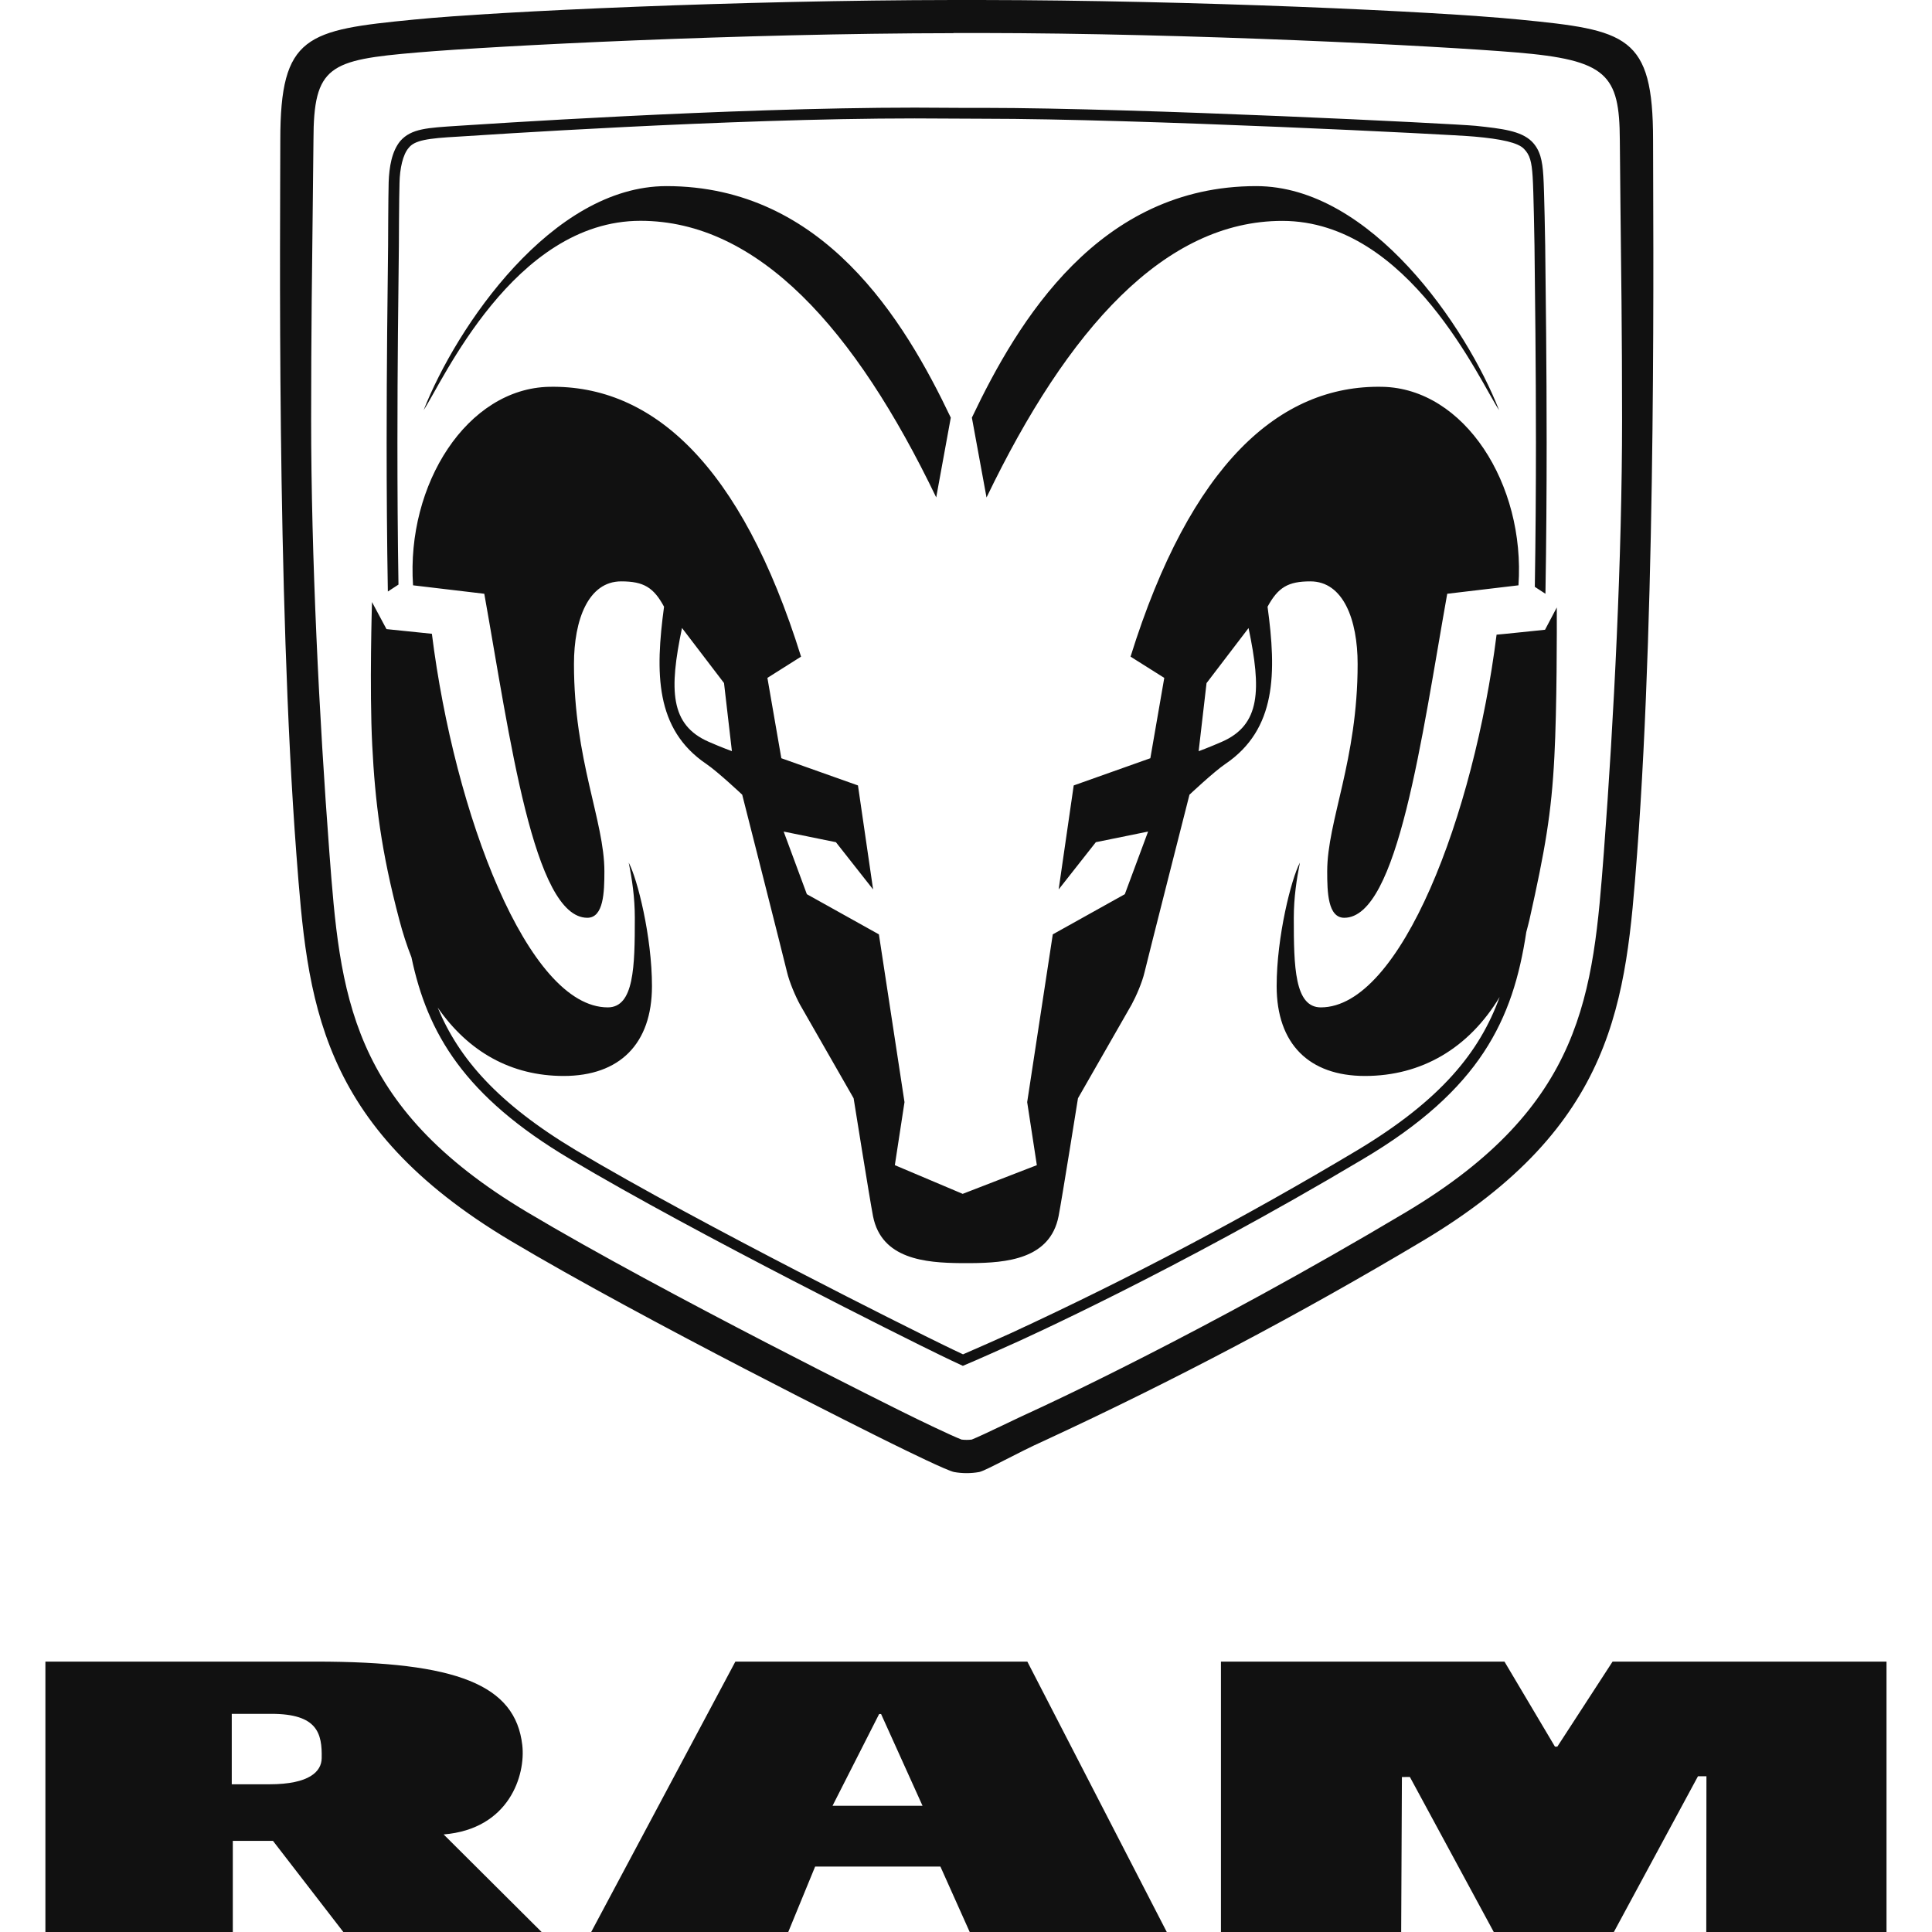
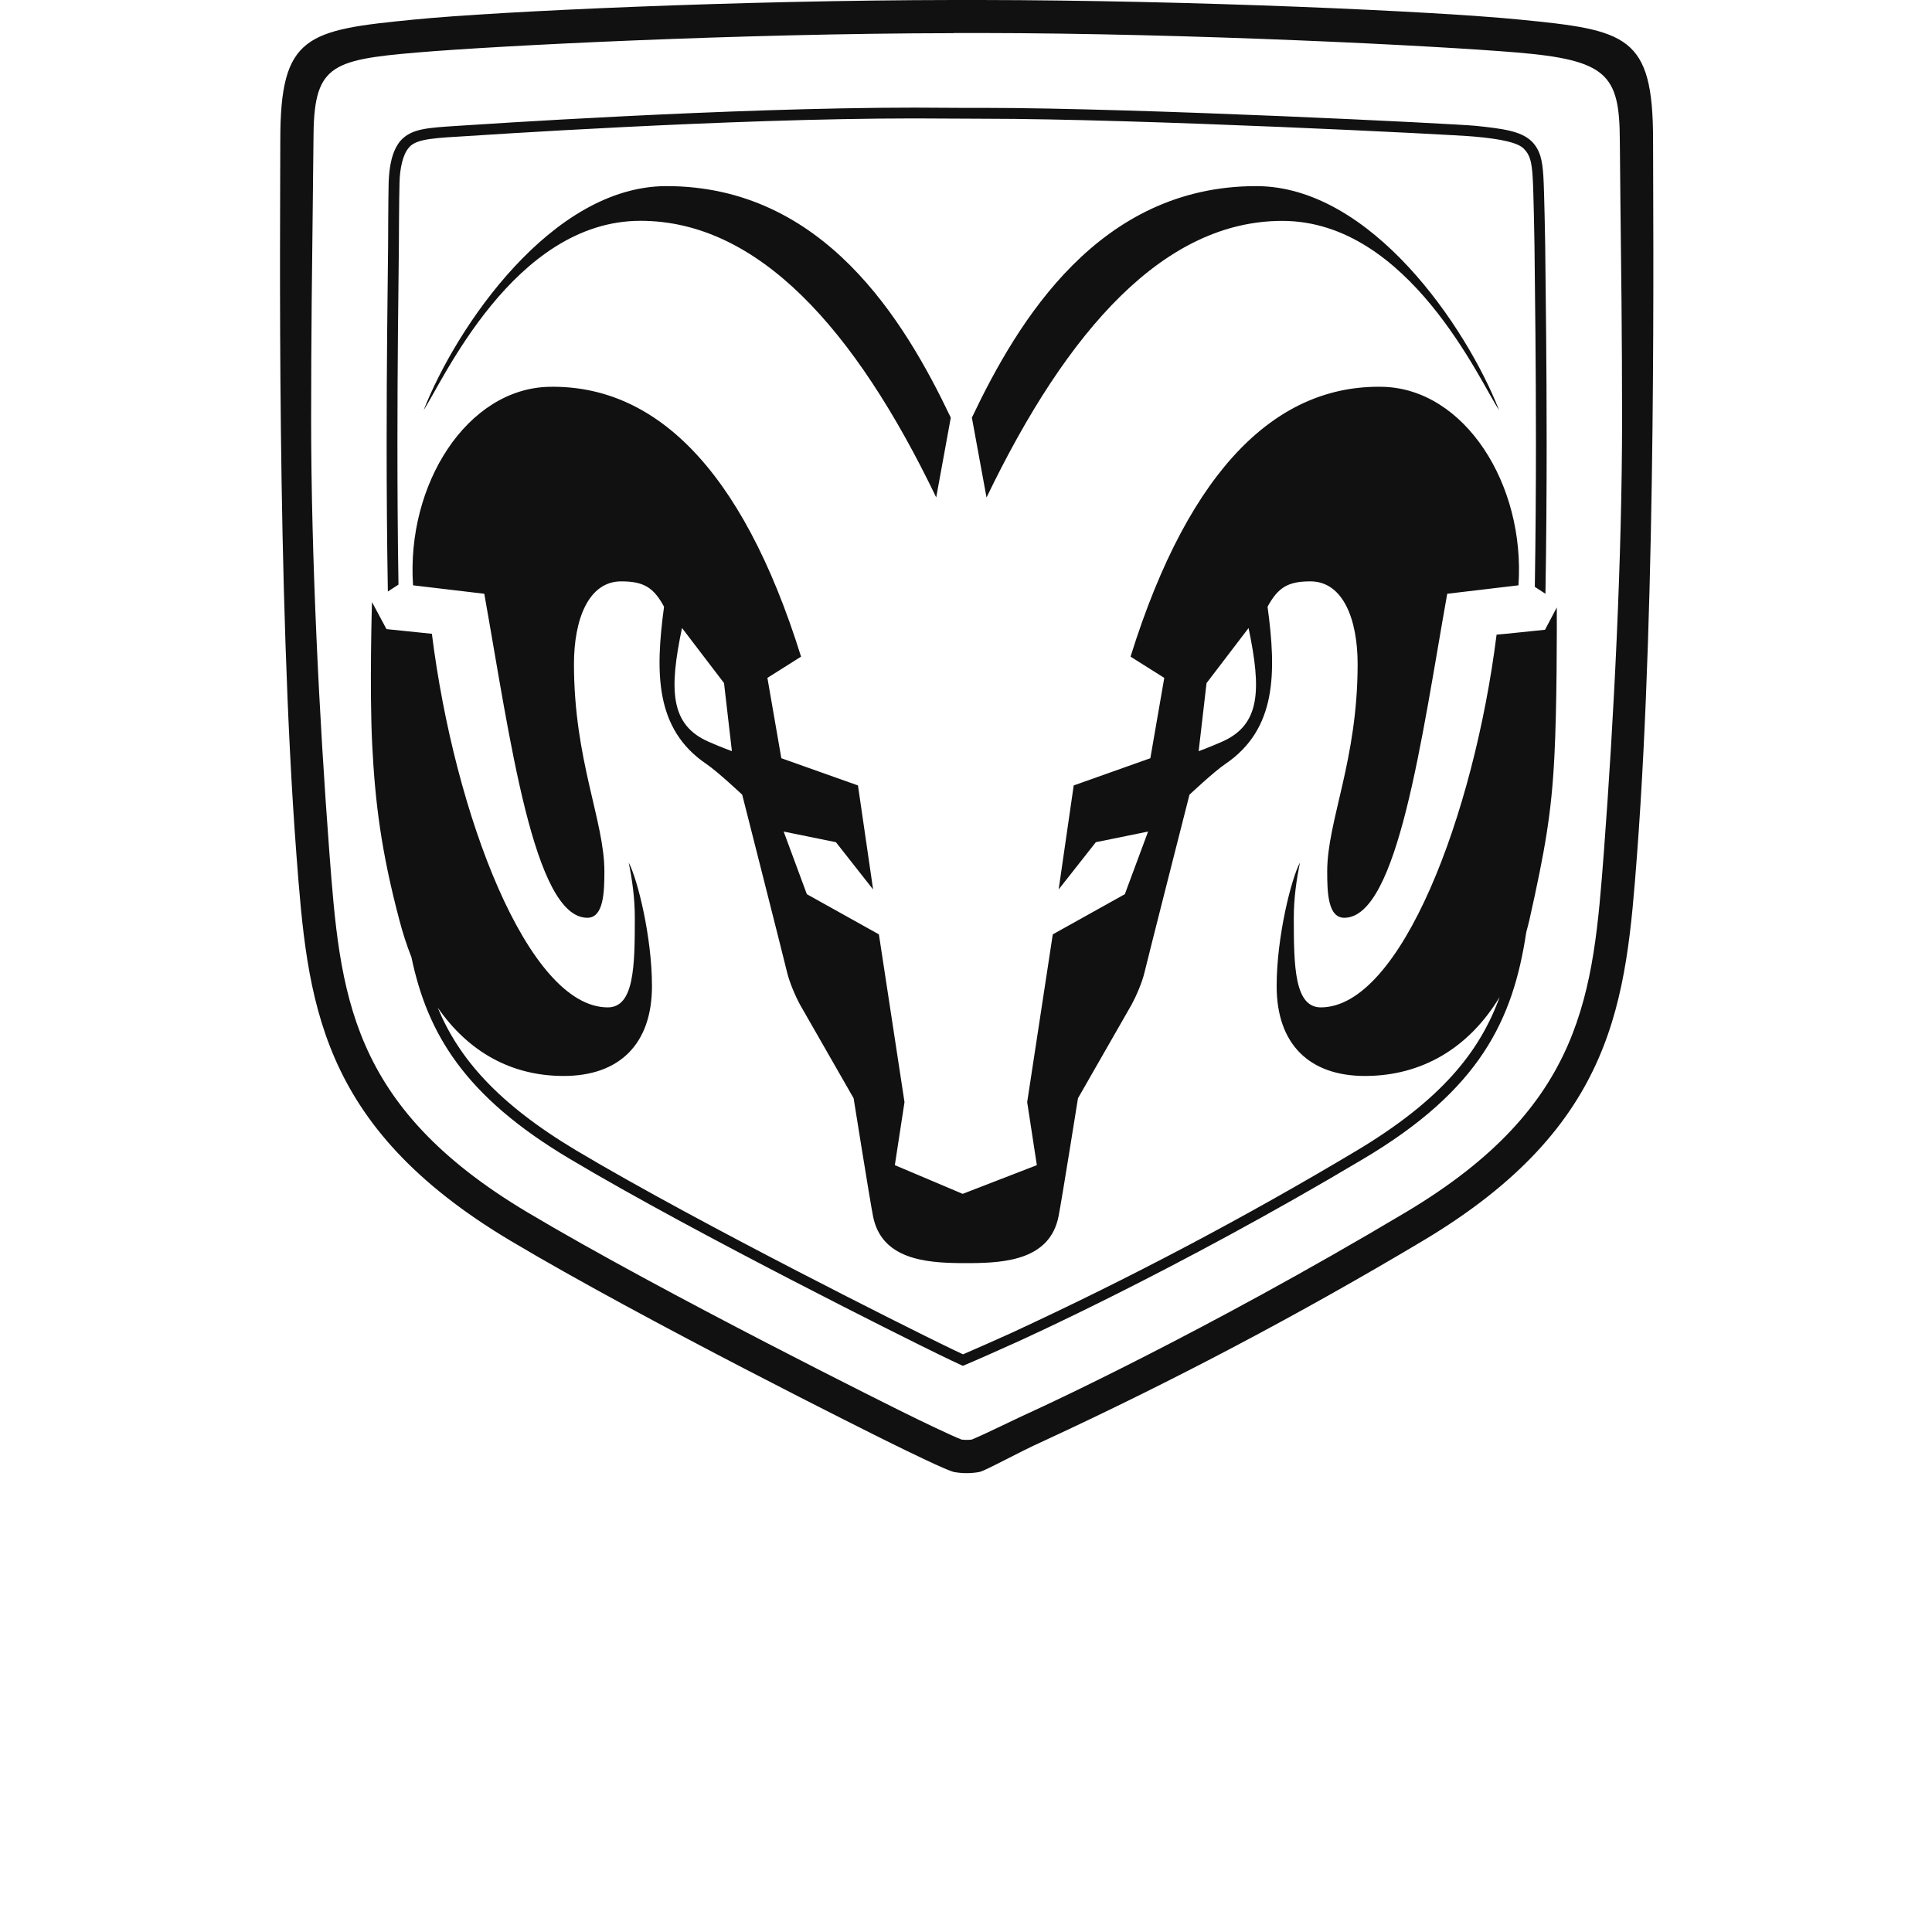
<svg xmlns="http://www.w3.org/2000/svg" fill="#111111" role="img" viewBox="0 0 24 24">
-   <path d="M11.46 22.432l-.515-1.14h-.024l-.579 1.14h1.118zm.222.755h-1.556L9.792 24H7.344l1.791-3.359h3.627L14.494 24h-2.448l-.364-.813zm9.516-1.122h-.105L20.048 24h-1.492l-1.042-1.926-.099.001L17.406 24h-2.239v-3.359h3.522l.627 1.056h.03l.686-1.056h3.403V24h-2.239l.002-1.935zm-18.319.1h.467c.501 0 .647-.161.65-.322.007-.311-.052-.553-.625-.553h-.492v.875zm.512.703h-.499V24H.564v-3.359h3.358c1.761 0 2.48.29 2.566 1.037.043.372-.161 1.043-.977 1.11L6.728 24H4.265l-.874-1.132zM11.844.412c-2.642.003-5.658.155-6.66.24-1.093.093-1.289.164-1.29 1.087l-.009.838c-.008.658-.02 1.587-.02 2.633 0 1.704.101 3.717.226 5.373.134 1.761.24 3.152 2.458 4.475 1.704 1.016 4.668 2.484 4.697 2.498.171.085.565.275.699.327a.531.531 0 0 0 .126 0c.137-.054.572-.27.786-.366.021-.009 2.077-.95 4.608-2.459 2.218-1.323 2.324-2.714 2.459-4.476.125-1.656.226-3.67.226-5.374 0-1.045-.012-1.974-.02-2.632l-.008-.838c-.004-.813-.158-.993-1.291-1.087-1.002-.083-4.018-.238-6.66-.241h-.327v.002zM12.173 0c2.632.003 5.647.139 6.7.243 1.337.131 1.662.194 1.662 1.496 0 1.027.047 5.619-.199 8.875-.138 1.806-.257 3.365-2.658 4.798a50.914 50.914 0 0 1-4.71 2.487c-.311.138-.721.37-.804.387a.884.884 0 0 1-.312 0c-.092-.019-.593-.265-.786-.36-.193-.094-3.067-1.525-4.726-2.514-2.401-1.432-2.52-2.991-2.658-4.798-.247-3.256-.2-7.849-.2-8.875 0-1.302.325-1.365 1.662-1.496C6.197.139 9.212.003 11.844 0h.329zM8.279 2.312c1.95 0 2.955 1.664 3.532 2.876l-.181.991c-1.01-2.1-2.215-3.436-3.674-3.436-1.577 0-2.465 2.012-2.693 2.351.407-1.034 1.591-2.782 3.016-2.782zm10.343 2.783c-.229-.339-1.116-2.351-2.693-2.351-1.459 0-2.663 1.336-3.674 3.436l-.182-.992c.576-1.212 1.581-2.876 3.532-2.876 1.426 0 2.611 1.748 3.017 2.783zm-3.444 4.12c-.163.071-.288.117-.288.117l.098-.846.522-.684c.161.769.149 1.203-.332 1.413zm-6.374 0c-.481-.21-.493-.644-.332-1.414l.522.684.098.846s-.126-.045-.288-.116zm8.367-4.41c-1.276-.025-2.381.961-3.127 3.352l.419.264-.173.998-.952.338-.187 1.292.462-.587.649-.132-.289.778-.895.499-.318 2.084.12.783-.92.356v.001l-.844-.357.12-.783-.318-2.084-.895-.499-.288-.778.649.132.462.587-.188-1.292-.952-.338-.173-.998.418-.264c-.745-2.39-1.85-3.376-3.127-3.352-1.02.02-1.778 1.209-1.693 2.466l.885.105c.317 1.773.612 4.025 1.28 4.025.203 0 .212-.319.212-.577 0-.627-.378-1.38-.378-2.575 0-.552.179-1.027.587-1.027.277 0 .402.074.532.315-.11.818-.114 1.52.525 1.953.141.095.446.382.446.382s.525 2.067.557 2.205c.03.126.104.298.161.403l.666 1.163s.199 1.249.241 1.465c.105.533.648.579 1.091.583h.123c.444-.003.986-.049 1.091-.583.042-.215.241-1.465.241-1.465l.666-1.163c.057-.105.132-.277.161-.403.032-.138.558-2.205.558-2.205s.305-.287.446-.382c.638-.433.635-1.135.524-1.953.131-.241.255-.315.532-.315.408 0 .587.475.587 1.027 0 1.196-.378 1.948-.378 2.575 0 .259.008.577.212.577.667 0 .963-2.252 1.279-4.025l.885-.105c.086-1.257-.672-2.446-1.692-2.466zm-4.953-3.33c1.928 0 5.848.197 6.1.222.326.029.541.074.614.153.073.074.095.158.107.344.012.173.023.858.023.859.007.612.018 1.475.018 2.446 0 .57-.004 1.176-.014 1.791l.132.086c.011-.644.015-1.281.015-1.877 0-.972-.011-1.836-.018-2.448 0-.001-.011-.684-.023-.866-.012-.189-.038-.323-.146-.43-.136-.13-.366-.157-.695-.192-.265-.026-4.175-.222-6.113-.223-.278.002-.571-.003-.854-.003-2.323 0-5.419.21-5.675.226-.379.025-.58.033-.717.189-.106.13-.137.323-.144.513-.005.185-.007.786-.007.787-.007.611-.018 1.476-.018 2.448 0 .587.004 1.214.015 1.848l.132-.086c-.01-.604-.013-1.201-.013-1.762 0-.971.011-1.835.018-2.447 0-.001.002-.603.008-.784.004-.176.041-.348.113-.431.074-.096.236-.12.621-.141.257-.016 3.349-.226 5.665-.226l.856.004zm7.121 6.071l-.146.277s-.582.061-.602.061c-.281 2.239-1.19 4.63-2.183 4.63-.327 0-.336-.507-.336-1.111 0-.257.036-.486.076-.687-.106.197-.289.918-.289 1.534 0 .72.405 1.116 1.097 1.116.702 0 1.289-.343 1.673-.981-.248.686-.732 1.281-1.767 1.903a45.997 45.997 0 0 1-4.298 2.27c-.181.081-.416.187-.601.266-.17-.079-.333-.161-.47-.228-.025-.012-2.769-1.371-4.34-2.308-.969-.581-1.455-1.14-1.716-1.772.382.551.915.85 1.565.85.692 0 1.097-.396 1.097-1.116 0-.616-.182-1.337-.289-1.534.041.201.076.43.076.687 0 .603-.009 1.111-.336 1.111-.993 0-1.905-2.402-2.185-4.641l-.564-.058-.18-.336s-.033 1.075.003 1.78c.036.706.11 1.312.337 2.17.043.164.093.318.15.462.198.946.658 1.729 1.974 2.509 1.58.942 4.322 2.3 4.349 2.313.149.073.349.173.527.254.194-.081.459-.201.658-.29.021-.01 1.971-.883 4.312-2.278 1.458-.864 1.865-1.731 2.029-2.82.013-.05.027-.1.039-.152.194-.868.274-1.322.31-2.028.032-.606.031-1.591.03-1.853z" />
+   <path d="M11.844 0.412c-2.642.003-5.658.155-6.66.24-1.093.093-1.289.164-1.29 1.087l-.009.838c-.008.658-.02 1.587-.02 2.633 0 1.704.101 3.717.226 5.373.134 1.761.24 3.152 2.458 4.475 1.704 1.016 4.668 2.484 4.697 2.498.171.085.565.275.699.327a.531.531 0 0 0 .126 0c.137-.054.572-.27.786-.366.021-.009 2.077-.95 4.608-2.459 2.218-1.323 2.324-2.714 2.459-4.476.125-1.656.226-3.67.226-5.374 0-1.045-.012-1.974-.02-2.632l-.008-.838c-.004-.813-.158-.993-1.291-1.087-1.002-.083-4.018-.238-6.66-.241h-.327v.002zM12.173 0c2.632.003 5.647.139 6.7.243 1.337.131 1.662.194 1.662 1.496 0 1.027.047 5.619-.199 8.875-.138 1.806-.257 3.365-2.658 4.798a50.914 50.914 0 0 1-4.71 2.487c-.311.138-.721.37-.804.387a.884.884 0 0 1-.312 0c-.092-.019-.593-.265-.786-.36-.193-.094-3.067-1.525-4.726-2.514-2.401-1.432-2.52-2.991-2.658-4.798-.247-3.256-.2-7.849-.2-8.875 0-1.302.325-1.365 1.662-1.496C6.197.139 9.212.003 11.844 0h.329zM8.279 2.312c1.95 0 2.955 1.664 3.532 2.876l-.181.991c-1.01-2.1-2.215-3.436-3.674-3.436-1.577 0-2.465 2.012-2.693 2.351.407-1.034 1.591-2.782 3.016-2.782zM18.622 5.095c-.229-.339-1.116-2.351-2.693-2.351-1.459 0-2.663 1.336-3.674 3.436l-.182-.992c.576-1.212 1.581-2.876 3.532-2.876 1.426 0 2.611 1.748 3.017 2.783zM15.178 9.215c-.163.071-.288.117-.288.117l.098-.846.522-.684c.161.769.149 1.203-.332 1.413zM8.804 9.215c-.481-.21-.493-.644-.332-1.414l.522.684.098.846s-.126-.045-.288-.116zM17.171 4.805c-1.276-.025-2.381.961-3.127 3.352l.419.264-.173.998-.952.338-.187 1.292.462-.587.649-.132-.289.778-.895.499-.318 2.084.12.783-.92.356v.001l-.844-.357.12-.783-.318-2.084-.895-.499-.288-.778.649.132.462.587-.188-1.292-.952-.338-.173-.998.418-.264c-.745-2.39-1.85-3.376-3.127-3.352-1.02.02-1.778 1.209-1.693 2.466l.885.105c.317 1.773.612 4.025 1.28 4.025.203 0 .212-.319.212-.577 0-.627-.378-1.38-.378-2.575 0-.552.179-1.027.587-1.027.277 0 .402.074.532.315-.11.818-.114 1.52.525 1.953.141.095.446.382.446.382s.525 2.067.557 2.205c.03.126.104.298.161.403l.666 1.163s.199 1.249.241 1.465c.105.533.648.579 1.091.583h.123c.444-.003.986-.049 1.091-.583.042-.215.241-1.465.241-1.465l.666-1.163c.057-.105.132-.277.161-.403.032-.138.558-2.205.558-2.205s.305-.287.446-.382c.638-.433.635-1.135.524-1.953.131-.241.255-.315.532-.315.408 0 .587.475.587 1.027 0 1.196-.378 1.948-.378 2.575 0 .259.008.577.212.577.667 0 .963-2.252 1.279-4.025l.885-.105c.086-1.257-.672-2.446-1.692-2.466zM12.218 1.475c1.928 0 5.848.197 6.1.222.326.029.541.074.614.153.073.074.095.158.107.344.012.173.023.858.023.859.007.612.018 1.475.018 2.446 0 .57-.004 1.176-.014 1.791l.132.086c.011-.644.015-1.281.015-1.877 0-.972-.011-1.836-.018-2.448 0-.001-.011-.684-.023-.866-.012-.189-.038-.323-.146-.43-.136-.13-.366-.157-.695-.192-.265-.026-4.175-.222-6.113-.223-.278.002-.571-.003-.854-.003-2.323 0-5.419.21-5.675.226-.379.025-.58.033-.717.189-.106.13-.137.323-.144.513-.005.185-.007.786-.007.787-.007.611-.018 1.476-.018 2.448 0 .587.004 1.214.015 1.848l.132-.086c-.01-.604-.013-1.201-.013-1.762 0-.971.011-1.835.018-2.447 0-.001.002-.603.008-.784.004-.176.041-.348.113-.431.074-.096.236-.12.621-.141.257-.016 3.349-.226 5.665-.226l.856.004zM19.339 7.546l-.146.277s-.582.061-.602.061c-.281 2.239-1.19 4.63-2.183 4.63-.327 0-.336-.507-.336-1.111 0-.257.036-.486.076-.687-.106.197-.289.918-.289 1.534 0 .72.405 1.116 1.097 1.116.702 0 1.289-.343 1.673-.981-.248.686-.732 1.281-1.767 1.903a45.997 45.997 0 0 1-4.298 2.27c-.181.081-.416.187-.601.266-.17-.079-.333-.161-.47-.228-.025-.012-2.769-1.371-4.34-2.308-.969-.581-1.455-1.14-1.716-1.772.382.551.915.85 1.565.85.692 0 1.097-.396 1.097-1.116 0-.616-.182-1.337-.289-1.534.041.201.076.43.076.687 0 .603-.009 1.111-.336 1.111-.993 0-1.905-2.402-2.185-4.641l-.564-.058-.18-.336s-.033 1.075.003 1.78c.036.706.11 1.312.337 2.17.043.164.093.318.15.462.198.946.658 1.729 1.974 2.509 1.58.942 4.322 2.3 4.349 2.313.149.073.349.173.527.254.194-.081.459-.201.658-.29.021-.01 1.971-.883 4.312-2.278 1.458-.864 1.865-1.731 2.029-2.82.013-.05.027-.1.039-.152.194-.868.274-1.322.31-2.028.032-.606.031-1.591.03-1.853z" />
</svg>
